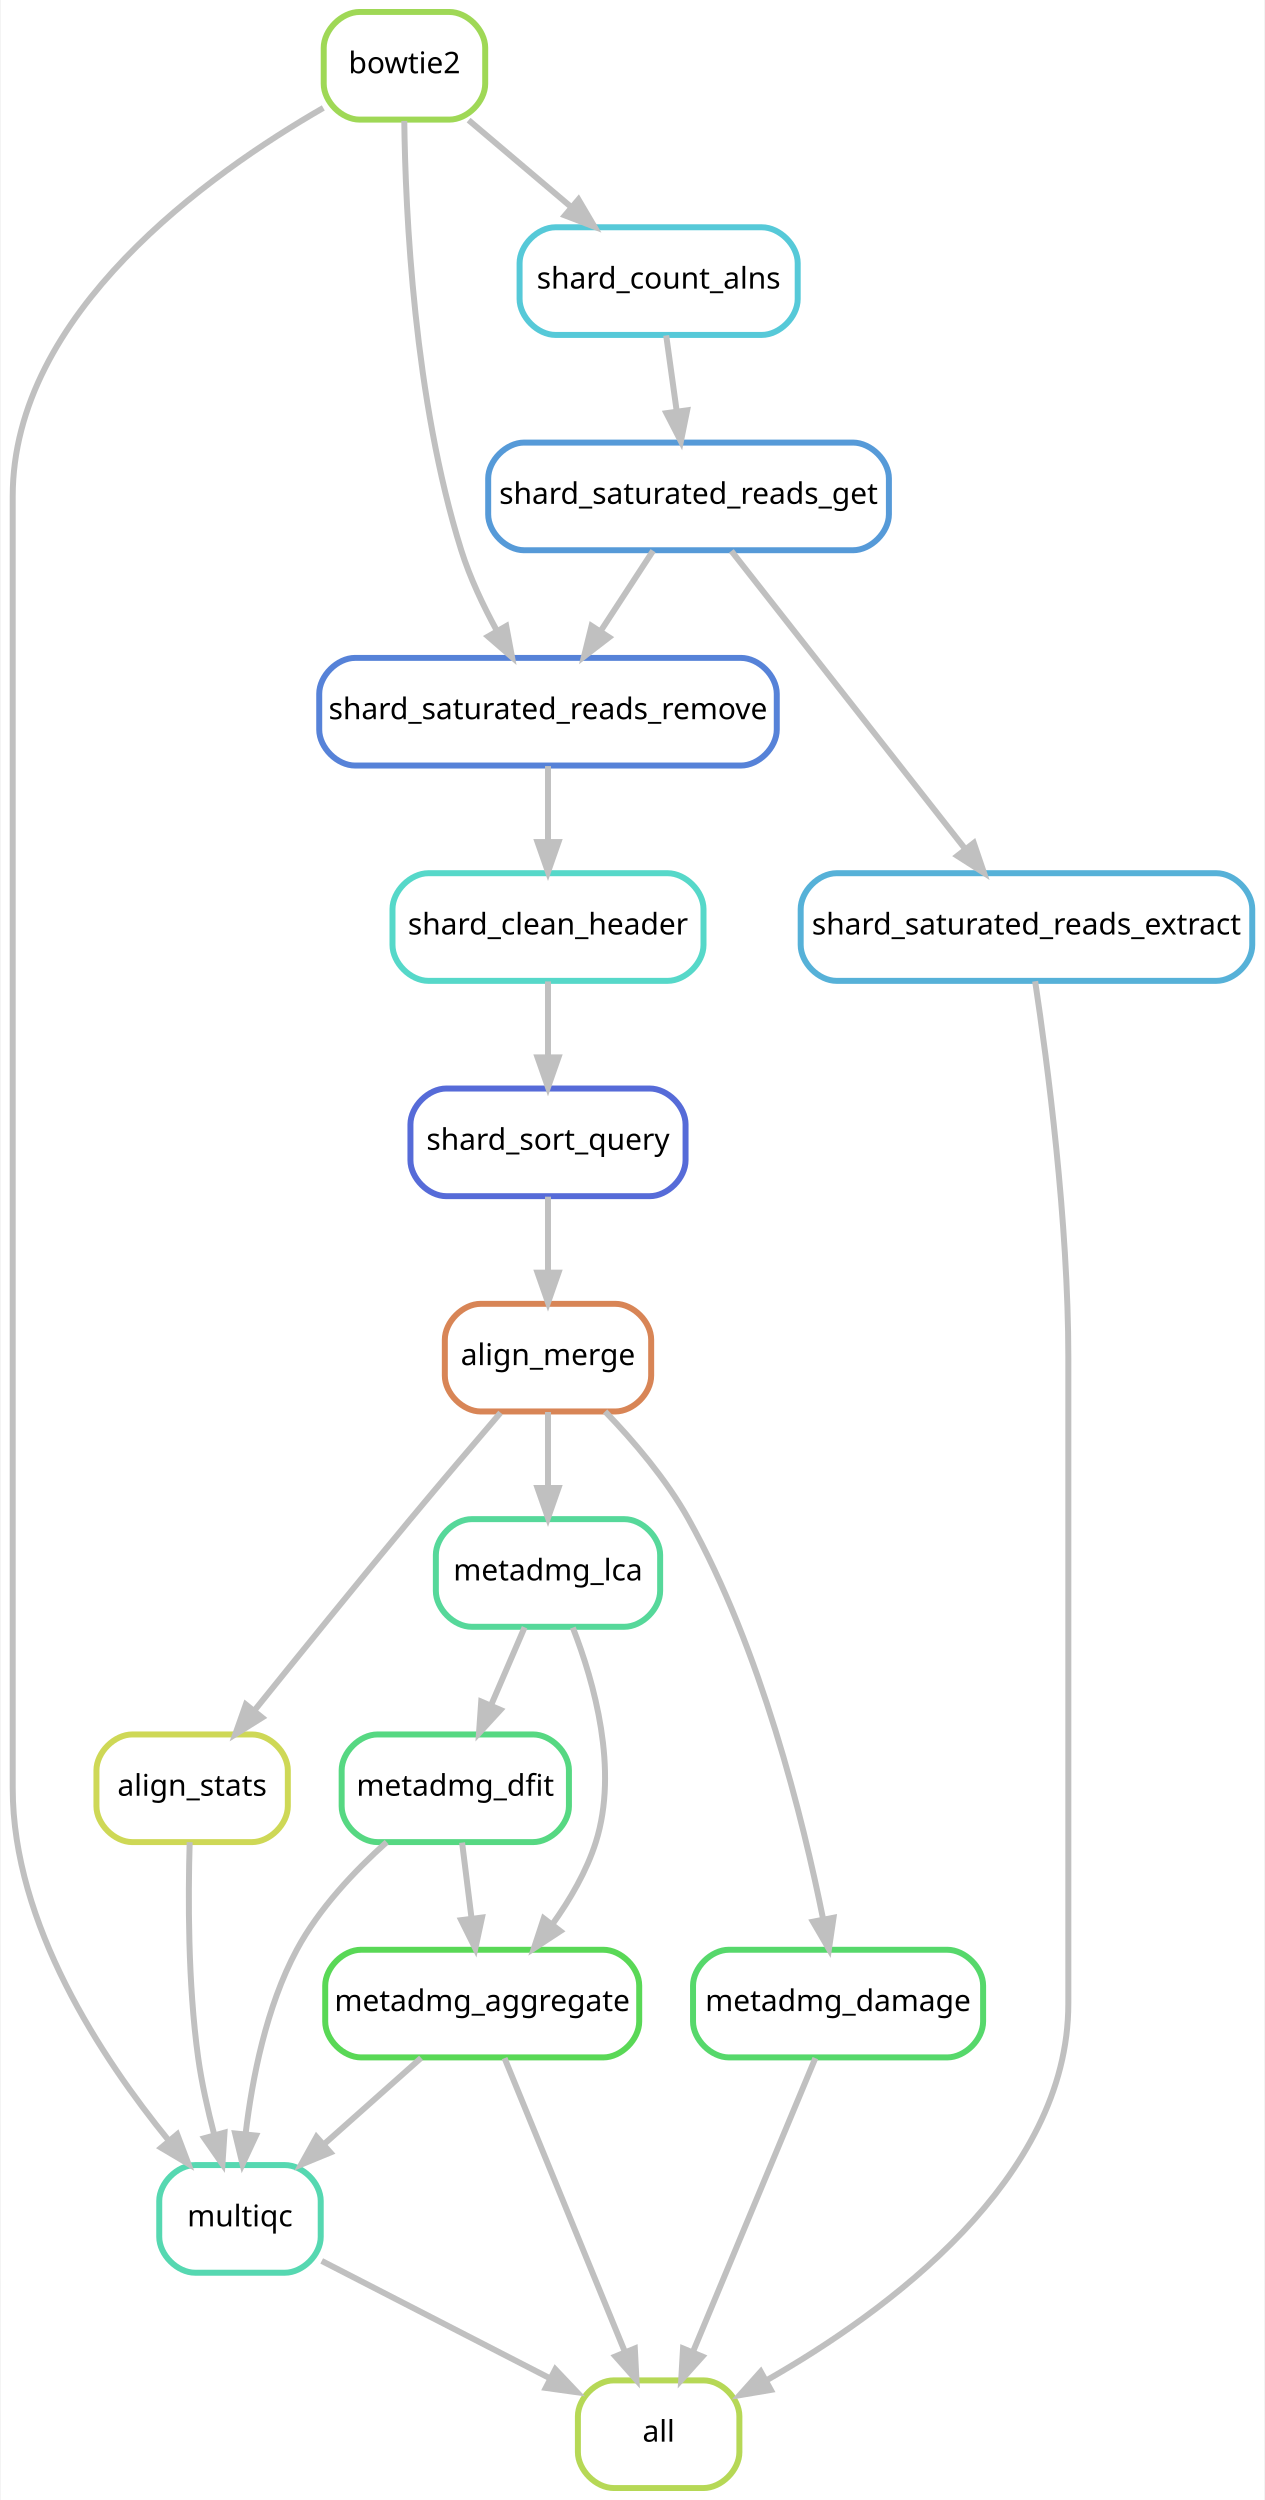
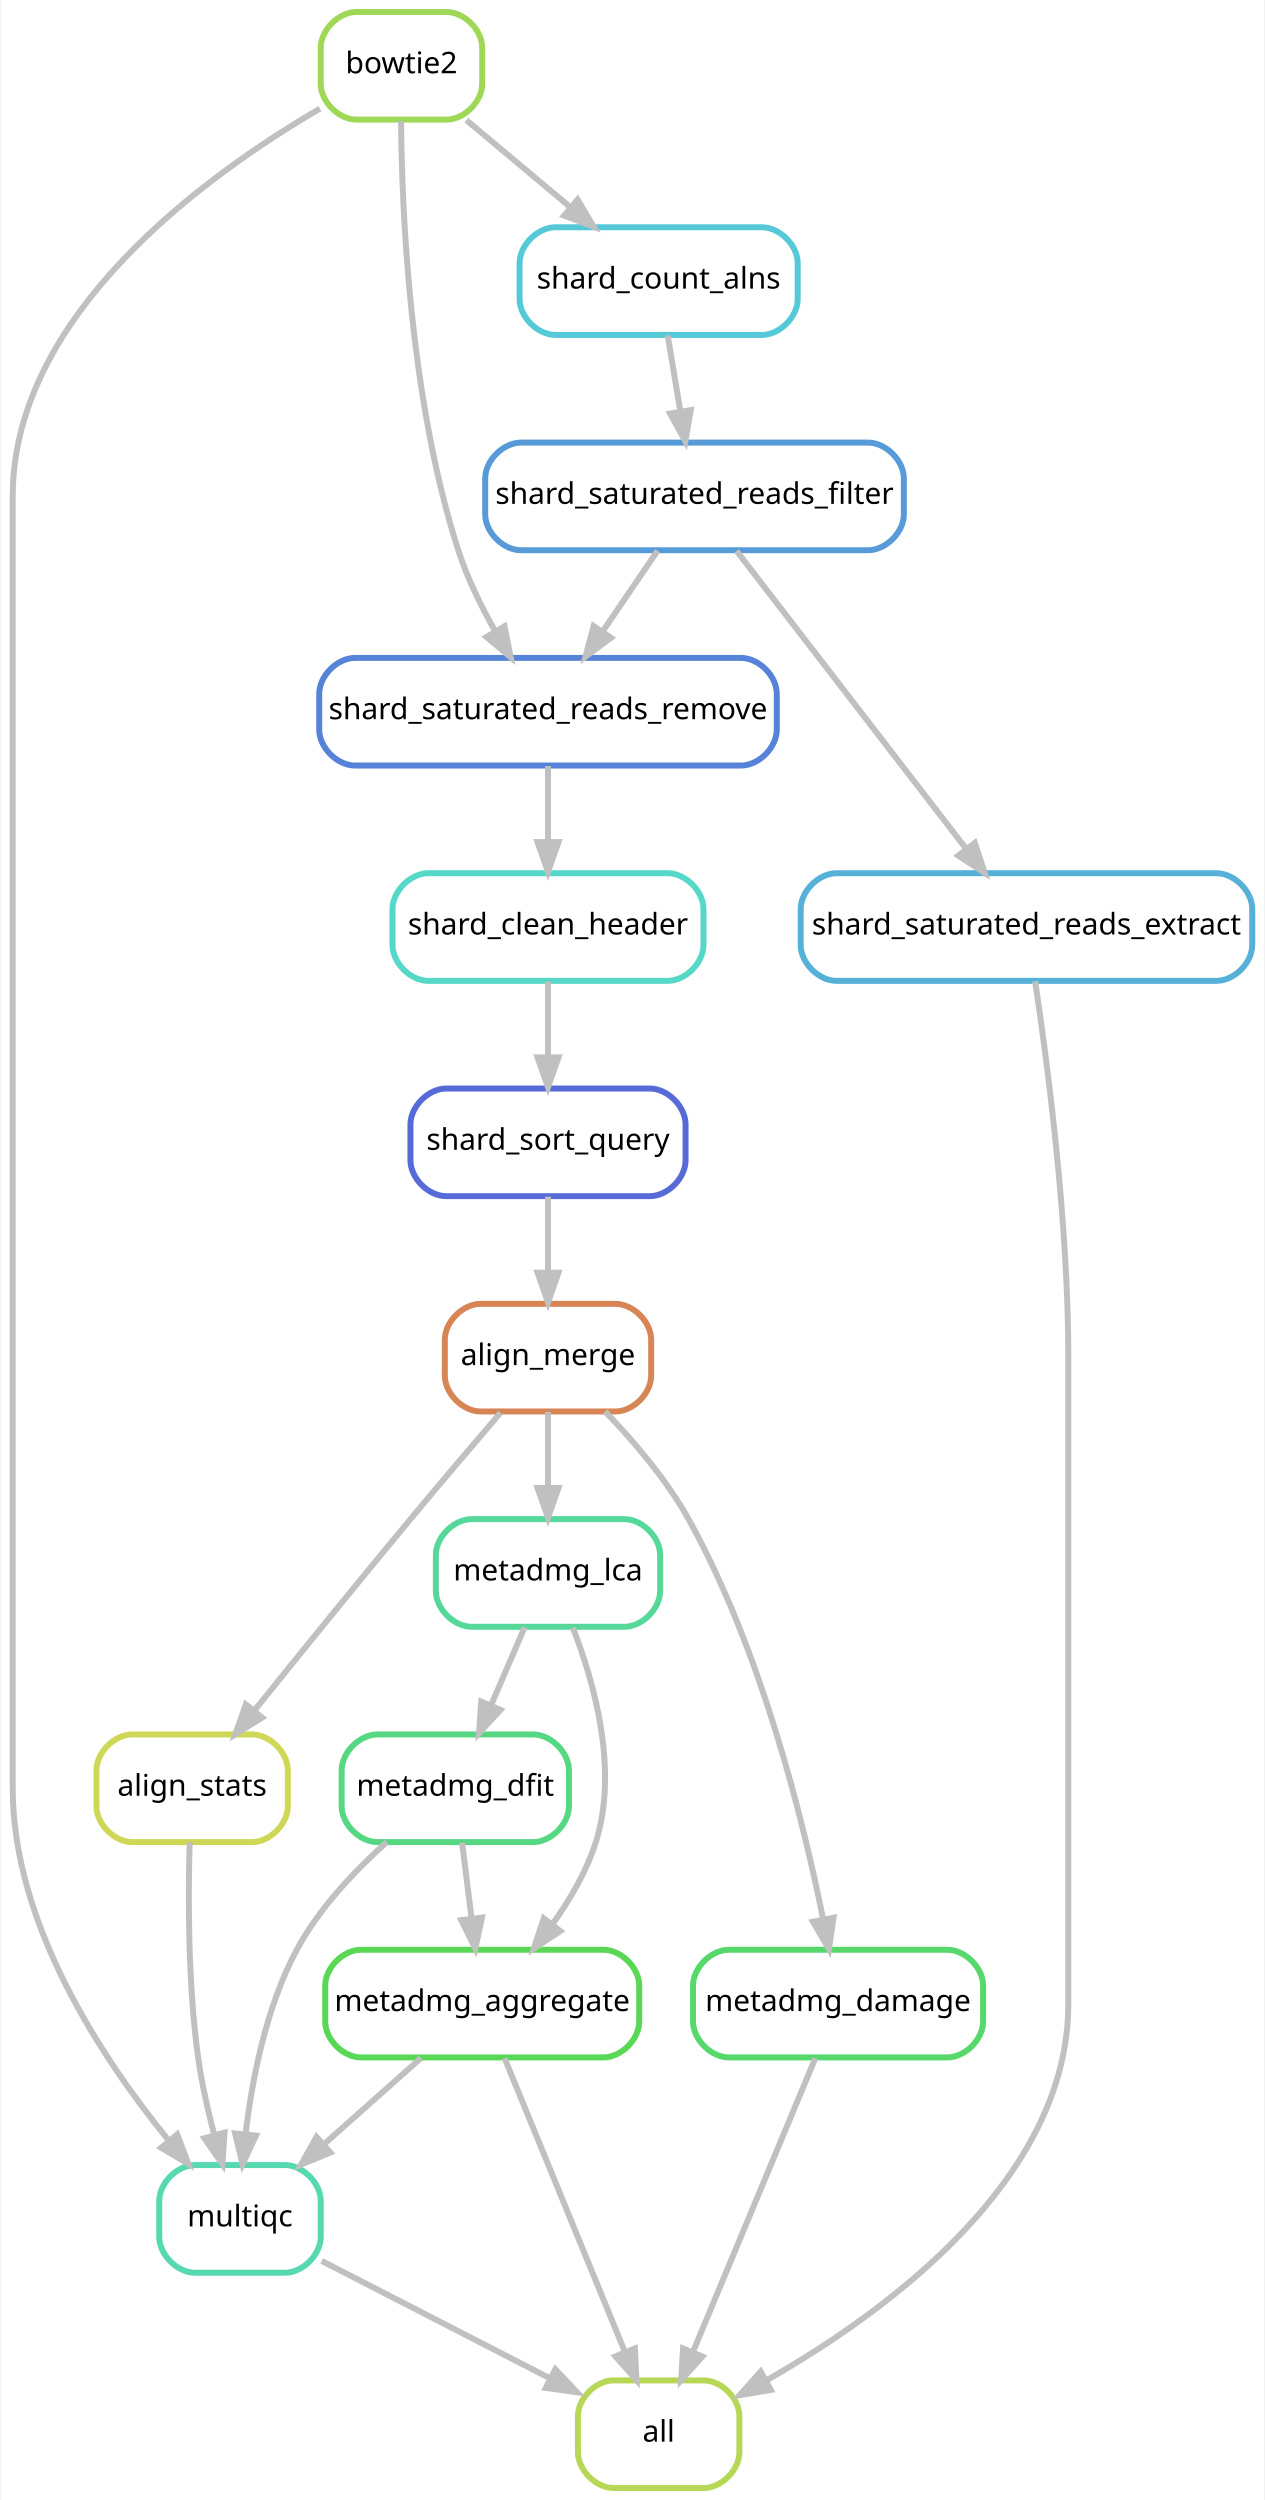
<svg xmlns="http://www.w3.org/2000/svg" width="423pt" height="836pt" viewBox="0.00 0.00 422.50 836.00">
  <g id="graph0" class="graph" transform="scale(1 1) rotate(0) translate(4 832)">
    <polygon fill="#ffffff" stroke="transparent" points="-4,4 -4,-832 418.5,-832 418.5,4 -4,4" />
    <g id="node1" class="node">
      <path fill="none" stroke="#b6d856" stroke-width="2" d="M231,-36C231,-36 201,-36 201,-36 195,-36 189,-30 189,-24 189,-24 189,-12 189,-12 189,-6 195,0 201,0 201,0 231,0 231,0 237,0 243,-6 243,-12 243,-12 243,-24 243,-24 243,-30 237,-36 231,-36" />
      <text text-anchor="middle" x="216" y="-15.5" font-family="sans" font-size="10.00" fill="#000000">all</text>
    </g>
    <g id="node2" class="node">
      <path fill="none" stroke="#56d8b1" stroke-width="2" d="M91,-108C91,-108 61,-108 61,-108 55,-108 49,-102 49,-96 49,-96 49,-84 49,-84 49,-78 55,-72 61,-72 61,-72 91,-72 91,-72 97,-72 103,-78 103,-84 103,-84 103,-96 103,-96 103,-102 97,-108 91,-108" />
      <text text-anchor="middle" x="76" y="-87.5" font-family="sans" font-size="10.00" fill="#000000">multiqc</text>
    </g>
-     <g id="edge3" class="edge">
+     <g id="edge2" class="edge">
      <path fill="none" stroke="#c0c0c0" stroke-width="2" d="M103.326,-75.947C125.103,-64.747 155.792,-48.964 179.643,-36.698" />
      <polygon fill="#c0c0c0" stroke="#c0c0c0" stroke-width="2" points="181.451,-39.704 188.743,-32.018 178.25,-33.479 181.451,-39.704" />
    </g>
    <g id="node3" class="node">
-       <path fill="none" stroke="#9fd856" stroke-width="2" d="M146,-828C146,-828 116,-828 116,-828 110,-828 104,-822 104,-816 104,-816 104,-804 104,-804 104,-798 110,-792 116,-792 116,-792 146,-792 146,-792 152,-792 158,-798 158,-804 158,-804 158,-816 158,-816 158,-822 152,-828 146,-828" />
-       <text text-anchor="middle" x="131" y="-807.5" font-family="sans" font-size="10.00" fill="#000000">bowtie2</text>
+       <path fill="none" stroke="#9fd856" stroke-width="2" d="M145,-828C145,-828 115,-828 115,-828 109,-828 103,-822 103,-816 103,-816 103,-804 103,-804 103,-798 109,-792 115,-792 115,-792 145,-792 145,-792 151,-792 157,-798 157,-804 157,-804 157,-816 157,-816 157,-822 151,-828 145,-828" />
+       <text text-anchor="middle" x="130" y="-807.5" font-family="sans" font-size="10.00" fill="#000000">bowtie2</text>
    </g>
-     <g id="edge7" class="edge">
-       <path fill="none" stroke="#c0c0c0" stroke-width="2" d="M103.857,-795.915C65.486,-773.828 0,-727.173 0,-666 0,-666 0,-666 0,-234 0,-188.656 29.838,-143.6 52.123,-116.273" />
+     <g id="edge8" class="edge">
+       <path fill="none" stroke="#c0c0c0" stroke-width="2" d="M102.748,-795.676C64.628,-773.446 0,-726.793 0,-666 0,-666 0,-666 0,-234 0,-188.656 29.838,-143.6 52.123,-116.273" />
      <polygon fill="#c0c0c0" stroke="#c0c0c0" stroke-width="2" points="55.001,-118.289 58.754,-108.381 49.642,-113.786 55.001,-118.289" />
    </g>
    <g id="node8" class="node">
      <path fill="none" stroke="#5682d8" stroke-width="2" d="M243.5,-612C243.5,-612 114.5,-612 114.5,-612 108.5,-612 102.5,-606 102.5,-600 102.5,-600 102.5,-588 102.5,-588 102.5,-582 108.5,-576 114.5,-576 114.5,-576 243.5,-576 243.5,-576 249.5,-576 255.5,-582 255.5,-588 255.5,-588 255.5,-600 255.5,-600 255.5,-606 249.5,-612 243.5,-612" />
      <text text-anchor="middle" x="179" y="-591.5" font-family="sans" font-size="10.00" fill="#000000">shard_saturated_reads_remove</text>
    </g>
    <g id="edge14" class="edge">
-       <path fill="none" stroke="#c0c0c0" stroke-width="2" d="M130.94,-791.557C131.326,-760.995 134.194,-698.243 150,-648 152.877,-638.855 157.321,-629.458 161.872,-621.12" />
-       <polygon fill="#c0c0c0" stroke="#c0c0c0" stroke-width="2" points="165.035,-622.641 166.979,-612.226 158.964,-619.155 165.035,-622.641" />
+       <path fill="none" stroke="#c0c0c0" stroke-width="2" d="M129.859,-791.531C130.13,-760.933 132.836,-698.129 149,-648 151.997,-638.705 156.658,-629.19 161.42,-620.788" />
+       <polygon fill="#c0c0c0" stroke="#c0c0c0" stroke-width="2" points="164.442,-622.553 166.552,-612.17 158.428,-618.971 164.442,-622.553" />
    </g>
    <g id="node10" class="node">
      <path fill="none" stroke="#56c9d8" stroke-width="2" d="M250.5,-756C250.5,-756 181.5,-756 181.5,-756 175.5,-756 169.5,-750 169.5,-744 169.5,-744 169.5,-732 169.5,-732 169.5,-726 175.5,-720 181.5,-720 181.5,-720 250.5,-720 250.5,-720 256.5,-720 262.5,-726 262.5,-732 262.5,-732 262.5,-744 262.5,-744 262.5,-750 256.5,-756 250.5,-756" />
      <text text-anchor="middle" x="216" y="-735.5" font-family="sans" font-size="10.00" fill="#000000">shard_count_alns</text>
    </g>
    <g id="edge16" class="edge">
-       <path fill="none" stroke="#c0c0c0" stroke-width="2" d="M152.449,-791.831C162.818,-783.048 175.423,-772.371 186.665,-762.849" />
-       <polygon fill="#c0c0c0" stroke="#c0c0c0" stroke-width="2" points="189.19,-765.297 194.558,-756.163 184.665,-759.956 189.19,-765.297" />
+       <path fill="none" stroke="#c0c0c0" stroke-width="2" d="M151.701,-791.831C162.192,-783.048 174.946,-772.371 186.319,-762.849" />
+       <polygon fill="#c0c0c0" stroke="#c0c0c0" stroke-width="2" points="188.885,-765.266 194.305,-756.163 184.391,-759.899 188.885,-765.266" />
    </g>
    <g id="node4" class="node">
      <path fill="none" stroke="#ced856" stroke-width="2" d="M80,-252C80,-252 40,-252 40,-252 34,-252 28,-246 28,-240 28,-240 28,-228 28,-228 28,-222 34,-216 40,-216 40,-216 80,-216 80,-216 86,-216 92,-222 92,-228 92,-228 92,-240 92,-240 92,-246 86,-252 80,-252" />
      <text text-anchor="middle" x="60" y="-231.5" font-family="sans" font-size="10.00" fill="#000000">align_stats</text>
    </g>
-     <g id="edge5" class="edge">
+     <g id="edge7" class="edge">
      <path fill="none" stroke="#c0c0c0" stroke-width="2" d="M59.182,-215.973C58.64,-197.733 58.561,-168.769 62,-144 63.18,-135.501 65.22,-126.418 67.383,-118.172" />
      <polygon fill="#c0c0c0" stroke="#c0c0c0" stroke-width="2" points="70.826,-118.854 70.134,-108.282 64.082,-116.978 70.826,-118.854" />
    </g>
    <g id="node5" class="node">
      <path fill="none" stroke="#d88556" stroke-width="2" d="M201.5,-396C201.5,-396 156.5,-396 156.5,-396 150.5,-396 144.5,-390 144.5,-384 144.5,-384 144.5,-372 144.5,-372 144.5,-366 150.5,-360 156.5,-360 156.5,-360 201.5,-360 201.5,-360 207.5,-360 213.5,-366 213.5,-372 213.5,-372 213.5,-384 213.5,-384 213.5,-390 207.5,-396 201.5,-396" />
      <text text-anchor="middle" x="179" y="-375.5" font-family="sans" font-size="10.00" fill="#000000">align_merge</text>
    </g>
    <g id="edge9" class="edge">
      <path fill="none" stroke="#c0c0c0" stroke-width="2" d="M163.135,-359.599C154.218,-349.201 142.919,-335.933 133,-324 115.156,-302.534 95.21,-277.899 80.683,-259.835" />
      <polygon fill="#c0c0c0" stroke="#c0c0c0" stroke-width="2" points="83.407,-257.638 74.417,-252.034 77.95,-262.022 83.407,-257.638" />
    </g>
    <g id="node12" class="node">
      <path fill="none" stroke="#56d89a" stroke-width="2" d="M204.5,-324C204.5,-324 153.5,-324 153.5,-324 147.5,-324 141.5,-318 141.5,-312 141.5,-312 141.5,-300 141.5,-300 141.5,-294 147.5,-288 153.5,-288 153.5,-288 204.5,-288 204.5,-288 210.5,-288 216.5,-294 216.5,-300 216.5,-300 216.5,-312 216.5,-312 216.5,-318 210.5,-324 204.5,-324" />
      <text text-anchor="middle" x="179" y="-303.5" font-family="sans" font-size="10.00" fill="#000000">metadmg_lca</text>
    </g>
    <g id="edge18" class="edge">
      <path fill="none" stroke="#c0c0c0" stroke-width="2" d="M179,-359.831C179,-352.131 179,-342.974 179,-334.417" />
      <polygon fill="#c0c0c0" stroke="#c0c0c0" stroke-width="2" points="182.5,-334.413 179,-324.413 175.5,-334.413 182.5,-334.413" />
    </g>
    <g id="node15" class="node">
      <path fill="none" stroke="#56d86b" stroke-width="2" d="M312.5,-180C312.5,-180 239.5,-180 239.5,-180 233.5,-180 227.5,-174 227.5,-168 227.5,-168 227.5,-156 227.5,-156 227.5,-150 233.5,-144 239.5,-144 239.5,-144 312.5,-144 312.5,-144 318.5,-144 324.5,-150 324.5,-156 324.5,-156 324.5,-168 324.5,-168 324.5,-174 318.5,-180 312.5,-180" />
      <text text-anchor="middle" x="276" y="-159.5" font-family="sans" font-size="10.00" fill="#000000">metadmg_damage</text>
    </g>
    <g id="edge22" class="edge">
      <path fill="none" stroke="#c0c0c0" stroke-width="2" d="M198.091,-359.994C207.607,-350.135 218.627,-337.25 226,-324 250.215,-280.484 264.262,-223.728 271.004,-190.24" />
      <polygon fill="#c0c0c0" stroke="#c0c0c0" stroke-width="2" points="274.477,-190.714 272.94,-180.231 267.605,-189.384 274.477,-190.714" />
    </g>
    <g id="node6" class="node">
      <path fill="none" stroke="#566bd8" stroke-width="2" d="M213,-468C213,-468 145,-468 145,-468 139,-468 133,-462 133,-456 133,-456 133,-444 133,-444 133,-438 139,-432 145,-432 145,-432 213,-432 213,-432 219,-432 225,-438 225,-444 225,-444 225,-456 225,-456 225,-462 219,-468 213,-468" />
      <text text-anchor="middle" x="179" y="-447.5" font-family="sans" font-size="10.00" fill="#000000">shard_sort_query</text>
    </g>
    <g id="edge10" class="edge">
      <path fill="none" stroke="#c0c0c0" stroke-width="2" d="M179,-431.831C179,-424.131 179,-414.974 179,-406.417" />
      <polygon fill="#c0c0c0" stroke="#c0c0c0" stroke-width="2" points="182.5,-406.413 179,-396.413 175.5,-406.413 182.5,-406.413" />
    </g>
    <g id="node7" class="node">
      <path fill="none" stroke="#56d8c9" stroke-width="2" d="M219,-540C219,-540 139,-540 139,-540 133,-540 127,-534 127,-528 127,-528 127,-516 127,-516 127,-510 133,-504 139,-504 139,-504 219,-504 219,-504 225,-504 231,-510 231,-516 231,-516 231,-528 231,-528 231,-534 225,-540 219,-540" />
      <text text-anchor="middle" x="179" y="-519.5" font-family="sans" font-size="10.00" fill="#000000">shard_clean_header</text>
    </g>
    <g id="edge11" class="edge">
      <path fill="none" stroke="#c0c0c0" stroke-width="2" d="M179,-503.831C179,-496.131 179,-486.974 179,-478.417" />
      <polygon fill="#c0c0c0" stroke="#c0c0c0" stroke-width="2" points="182.5,-478.413 179,-468.413 175.5,-478.413 182.5,-478.413" />
    </g>
    <g id="edge12" class="edge">
      <path fill="none" stroke="#c0c0c0" stroke-width="2" d="M179,-575.831C179,-568.131 179,-558.974 179,-550.417" />
      <polygon fill="#c0c0c0" stroke="#c0c0c0" stroke-width="2" points="182.5,-550.413 179,-540.413 175.5,-550.413 182.5,-550.413" />
    </g>
    <g id="node9" class="node">
-       <path fill="none" stroke="#569ad8" stroke-width="2" d="M281,-684C281,-684 171,-684 171,-684 165,-684 159,-678 159,-672 159,-672 159,-660 159,-660 159,-654 165,-648 171,-648 171,-648 281,-648 281,-648 287,-648 293,-654 293,-660 293,-660 293,-672 293,-672 293,-678 287,-684 281,-684" />
-       <text text-anchor="middle" x="226" y="-663.5" font-family="sans" font-size="10.00" fill="#000000">shard_saturated_reads_get</text>
+       <path fill="none" stroke="#569ad8" stroke-width="2" d="M286,-684C286,-684 170,-684 170,-684 164,-684 158,-678 158,-672 158,-672 158,-660 158,-660 158,-654 164,-648 170,-648 170,-648 286,-648 286,-648 292,-648 298,-654 298,-660 298,-660 298,-672 298,-672 298,-678 292,-684 286,-684" />
+       <text text-anchor="middle" x="228" y="-663.5" font-family="sans" font-size="10.00" fill="#000000">shard_saturated_reads_filter</text>
    </g>
    <g id="edge13" class="edge">
-       <path fill="none" stroke="#c0c0c0" stroke-width="2" d="M214.14,-647.831C208.837,-639.708 202.476,-629.964 196.633,-621.012" />
-       <polygon fill="#c0c0c0" stroke="#c0c0c0" stroke-width="2" points="199.417,-618.874 191.02,-612.413 193.555,-622.7 199.417,-618.874" />
+       <path fill="none" stroke="#c0c0c0" stroke-width="2" d="M215.635,-647.831C210.049,-639.623 203.337,-629.761 197.193,-620.732" />
+       <polygon fill="#c0c0c0" stroke="#c0c0c0" stroke-width="2" points="200.051,-618.711 191.531,-612.413 194.264,-622.65 200.051,-618.711" />
    </g>
    <g id="node14" class="node">
      <path fill="none" stroke="#56b1d8" stroke-width="2" d="M402.5,-540C402.5,-540 275.5,-540 275.5,-540 269.5,-540 263.5,-534 263.5,-528 263.5,-528 263.5,-516 263.5,-516 263.5,-510 269.5,-504 275.5,-504 275.5,-504 402.5,-504 402.5,-504 408.5,-504 414.5,-510 414.5,-516 414.5,-516 414.5,-528 414.5,-528 414.5,-534 408.5,-540 402.5,-540" />
      <text text-anchor="middle" x="339" y="-519.5" font-family="sans" font-size="10.00" fill="#000000">shard_saturated_reads_extract</text>
    </g>
    <g id="edge21" class="edge">
-       <path fill="none" stroke="#c0c0c0" stroke-width="2" d="M240.311,-647.762C260.095,-622.552 295.911,-576.91 318.523,-548.095" />
-       <polygon fill="#c0c0c0" stroke="#c0c0c0" stroke-width="2" points="321.385,-550.117 324.805,-540.09 315.878,-545.796 321.385,-550.117" />
+       <path fill="none" stroke="#c0c0c0" stroke-width="2" d="M242.058,-647.762C261.491,-622.552 296.673,-576.91 318.885,-548.095" />
+       <polygon fill="#c0c0c0" stroke="#c0c0c0" stroke-width="2" points="321.723,-550.146 325.056,-540.09 316.179,-545.873 321.723,-550.146" />
    </g>
    <g id="edge15" class="edge">
-       <path fill="none" stroke="#c0c0c0" stroke-width="2" d="M218.523,-719.831C219.593,-712.131 220.865,-702.974 222.053,-694.417" />
-       <polygon fill="#c0c0c0" stroke="#c0c0c0" stroke-width="2" points="225.534,-694.8 223.443,-684.413 218.6,-693.837 225.534,-694.8" />
+       <path fill="none" stroke="#c0c0c0" stroke-width="2" d="M219.028,-719.831C220.311,-712.131 221.838,-702.974 223.264,-694.417" />
+       <polygon fill="#c0c0c0" stroke="#c0c0c0" stroke-width="2" points="226.739,-694.853 224.931,-684.413 219.835,-693.702 226.739,-694.853" />
    </g>
    <g id="node11" class="node">
      <path fill="none" stroke="#56d882" stroke-width="2" d="M174,-252C174,-252 122,-252 122,-252 116,-252 110,-246 110,-240 110,-240 110,-228 110,-228 110,-222 116,-216 122,-216 122,-216 174,-216 174,-216 180,-216 186,-222 186,-228 186,-228 186,-240 186,-240 186,-246 180,-252 174,-252" />
      <text text-anchor="middle" x="148" y="-231.5" font-family="sans" font-size="10.00" fill="#000000">metadmg_dfit</text>
    </g>
    <g id="edge6" class="edge">
      <path fill="none" stroke="#c0c0c0" stroke-width="2" d="M125.055,-215.994C114.357,-206.414 102.385,-193.777 95,-180 84.783,-160.94 80.059,-136.86 77.875,-118.405" />
      <polygon fill="#c0c0c0" stroke="#c0c0c0" stroke-width="2" points="81.339,-117.871 76.86,-108.269 74.374,-118.568 81.339,-117.871" />
    </g>
    <g id="node13" class="node">
      <path fill="none" stroke="#59d856" stroke-width="2" d="M197.5,-180C197.5,-180 116.5,-180 116.5,-180 110.5,-180 104.5,-174 104.5,-168 104.5,-168 104.5,-156 104.5,-156 104.5,-150 110.5,-144 116.5,-144 116.5,-144 197.5,-144 197.5,-144 203.5,-144 209.5,-150 209.5,-156 209.5,-156 209.5,-168 209.5,-168 209.5,-174 203.5,-180 197.5,-180" />
      <text text-anchor="middle" x="157" y="-159.5" font-family="sans" font-size="10.00" fill="#000000">metadmg_aggregate</text>
    </g>
-     <g id="edge20" class="edge">
+     <g id="edge19" class="edge">
      <path fill="none" stroke="#c0c0c0" stroke-width="2" d="M150.271,-215.831C151.234,-208.131 152.378,-198.974 153.448,-190.417" />
      <polygon fill="#c0c0c0" stroke="#c0c0c0" stroke-width="2" points="156.931,-190.77 154.698,-180.413 149.985,-189.902 156.931,-190.77" />
    </g>
    <g id="edge17" class="edge">
      <path fill="none" stroke="#c0c0c0" stroke-width="2" d="M171.177,-287.831C167.789,-279.962 163.746,-270.571 159.992,-261.853" />
      <polygon fill="#c0c0c0" stroke="#c0c0c0" stroke-width="2" points="163.097,-260.214 155.928,-252.413 156.668,-262.982 163.097,-260.214" />
    </g>
-     <g id="edge19" class="edge">
+     <g id="edge20" class="edge">
      <path fill="none" stroke="#c0c0c0" stroke-width="2" d="M187.296,-287.736C194.498,-269.312 202.664,-240.208 195,-216 191.918,-206.266 186.382,-196.769 180.471,-188.523" />
      <polygon fill="#c0c0c0" stroke="#c0c0c0" stroke-width="2" points="183.125,-186.232 174.263,-180.424 177.569,-190.49 183.125,-186.232" />
    </g>
    <g id="edge1" class="edge">
      <path fill="none" stroke="#c0c0c0" stroke-width="2" d="M164.472,-143.762C174.624,-118.985 192.862,-74.471 204.694,-45.594" />
      <polygon fill="#c0c0c0" stroke="#c0c0c0" stroke-width="2" points="208.036,-46.67 208.588,-36.09 201.558,-44.016 208.036,-46.67" />
    </g>
-     <g id="edge8" class="edge">
+     <g id="edge5" class="edge">
      <path fill="none" stroke="#c0c0c0" stroke-width="2" d="M136.56,-143.831C126.68,-135.048 114.668,-124.371 103.955,-114.849" />
      <polygon fill="#c0c0c0" stroke="#c0c0c0" stroke-width="2" points="106.233,-112.191 96.433,-108.163 101.582,-117.422 106.233,-112.191" />
    </g>
-     <g id="edge4" class="edge">
+     <g id="edge3" class="edge">
      <path fill="none" stroke="#c0c0c0" stroke-width="2" d="M341.901,-503.87C346.002,-476.623 353,-423.463 353,-378 353,-378 353,-378 353,-162 353,-103.293 292.491,-59.017 251.9,-35.92" />
      <polygon fill="#c0c0c0" stroke="#c0c0c0" stroke-width="2" points="253.513,-32.812 243.067,-31.046 250.131,-38.941 253.513,-32.812" />
    </g>
-     <g id="edge2" class="edge">
+     <g id="edge4" class="edge">
      <path fill="none" stroke="#c0c0c0" stroke-width="2" d="M268.401,-143.762C258.077,-118.985 239.53,-74.471 227.498,-45.594" />
      <polygon fill="#c0c0c0" stroke="#c0c0c0" stroke-width="2" points="230.614,-43.974 223.537,-36.09 224.153,-46.667 230.614,-43.974" />
    </g>
  </g>
</svg>
